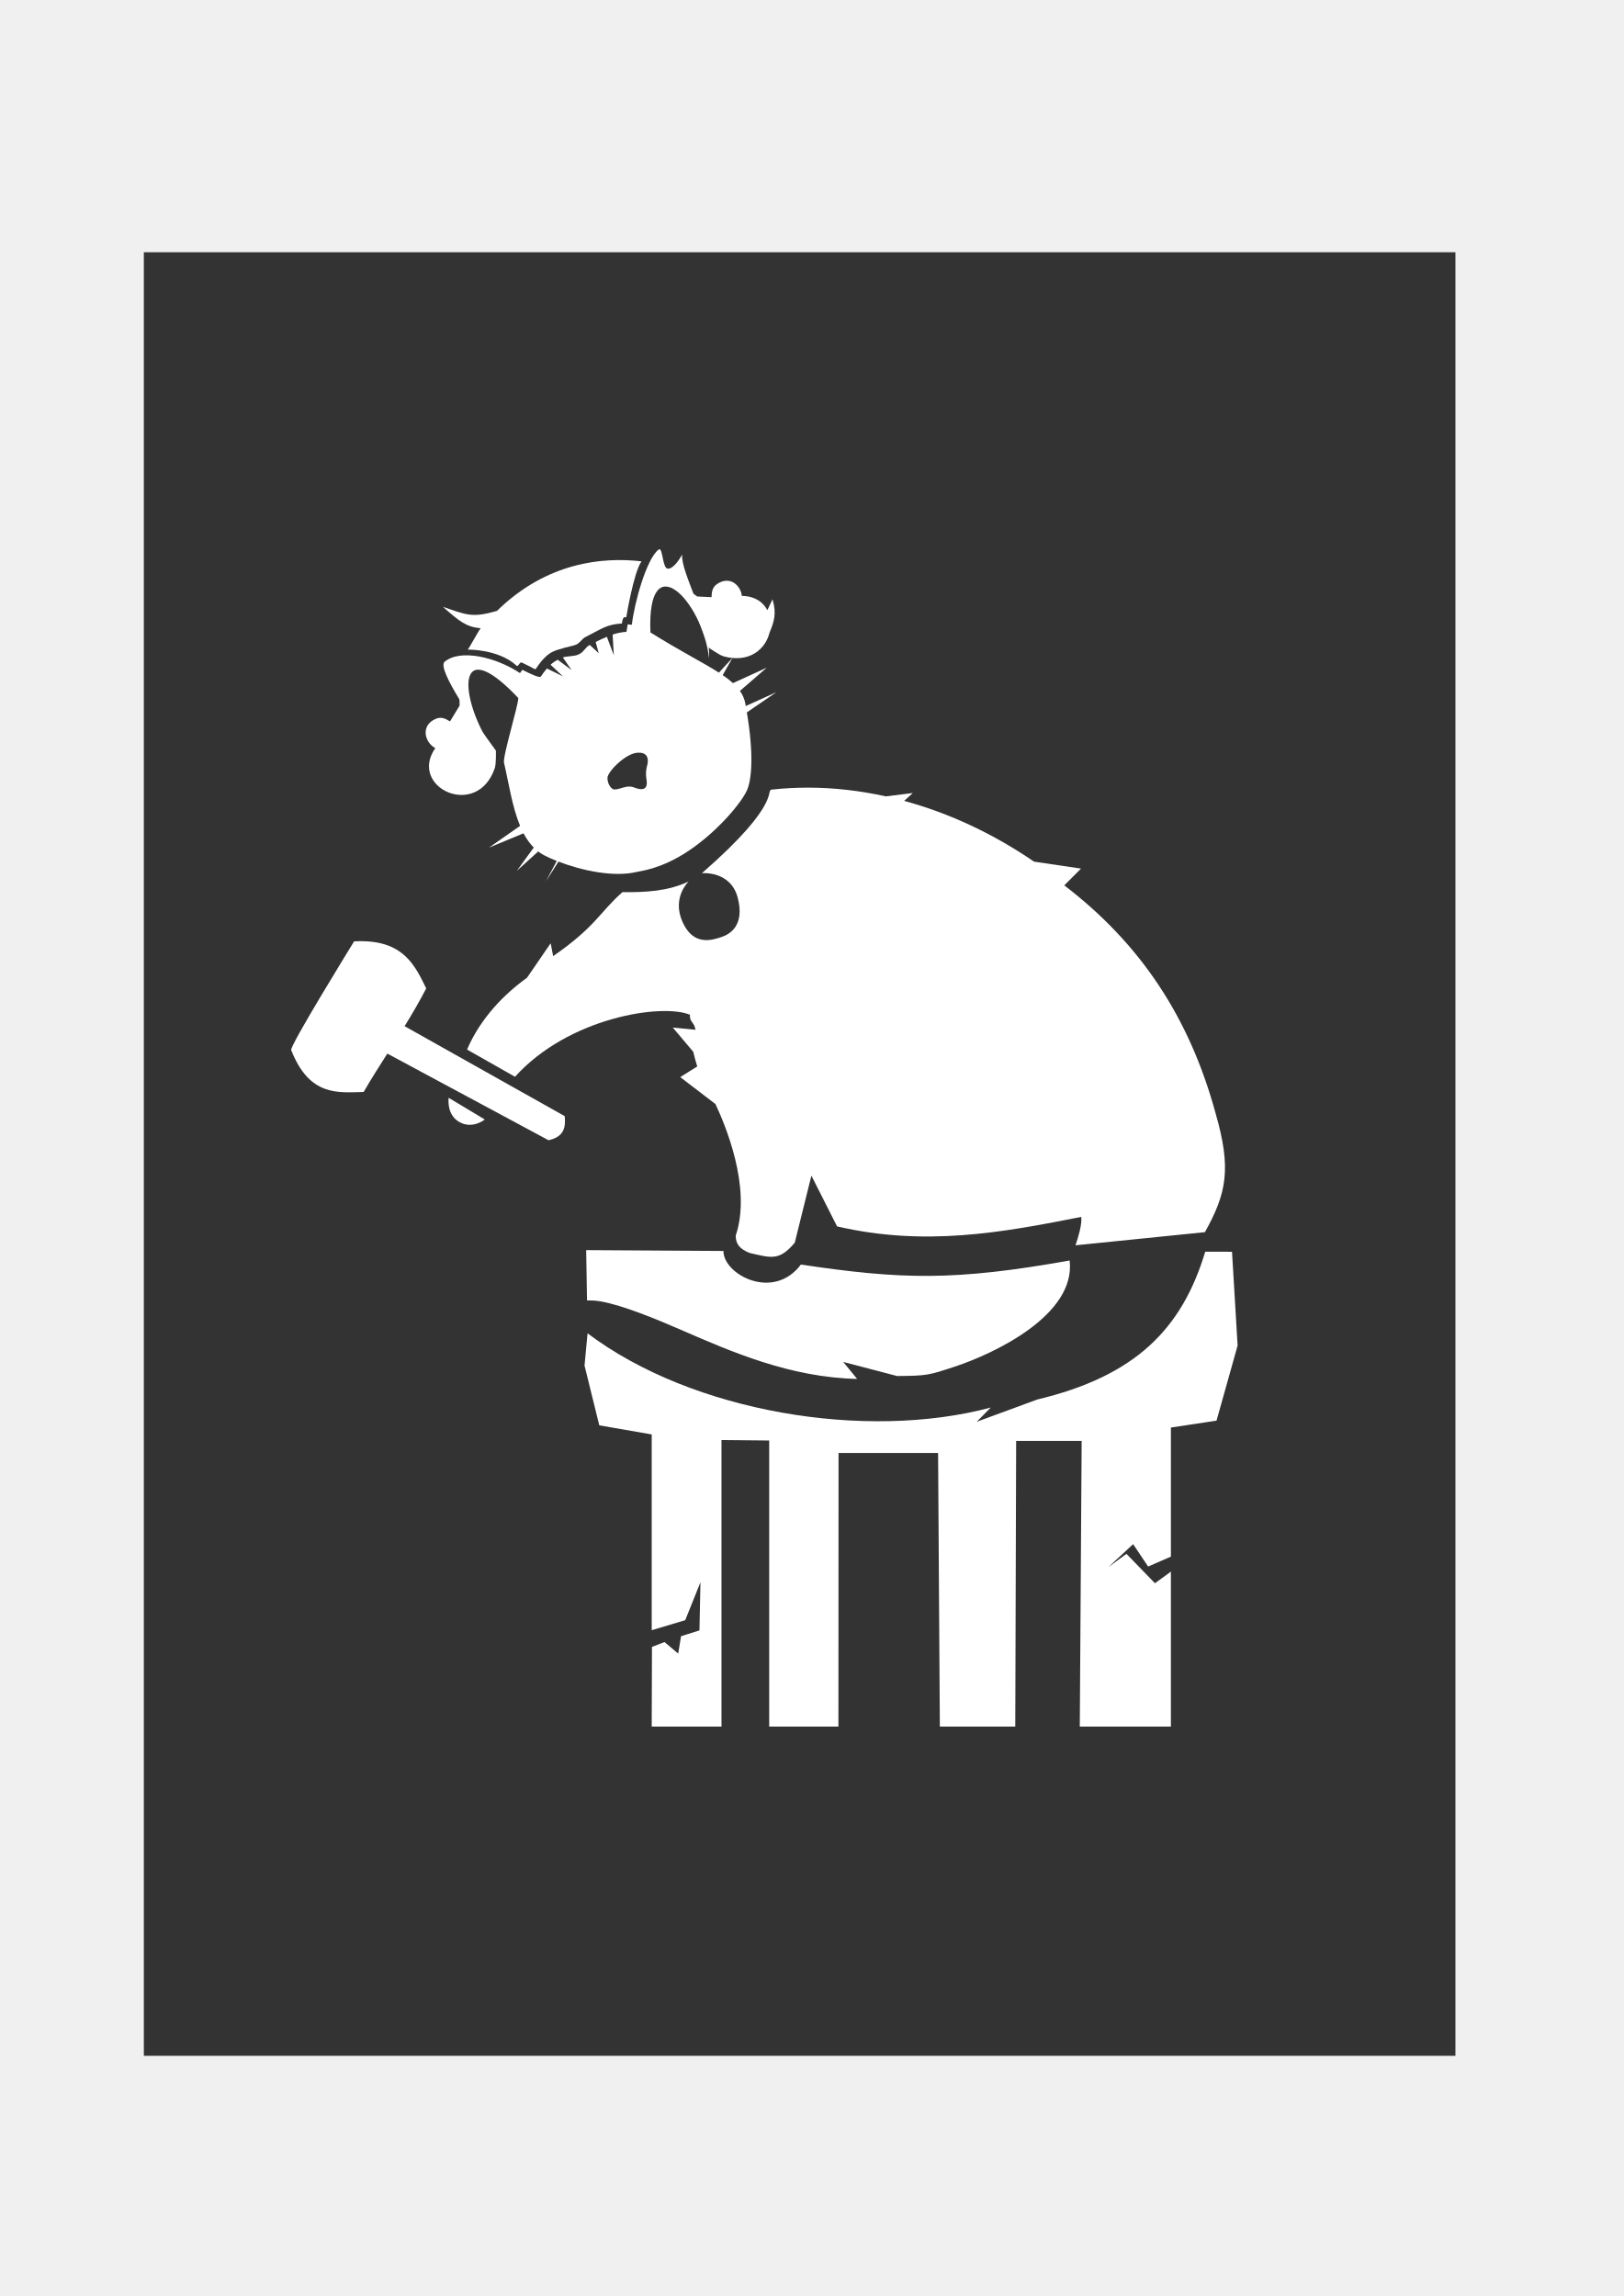
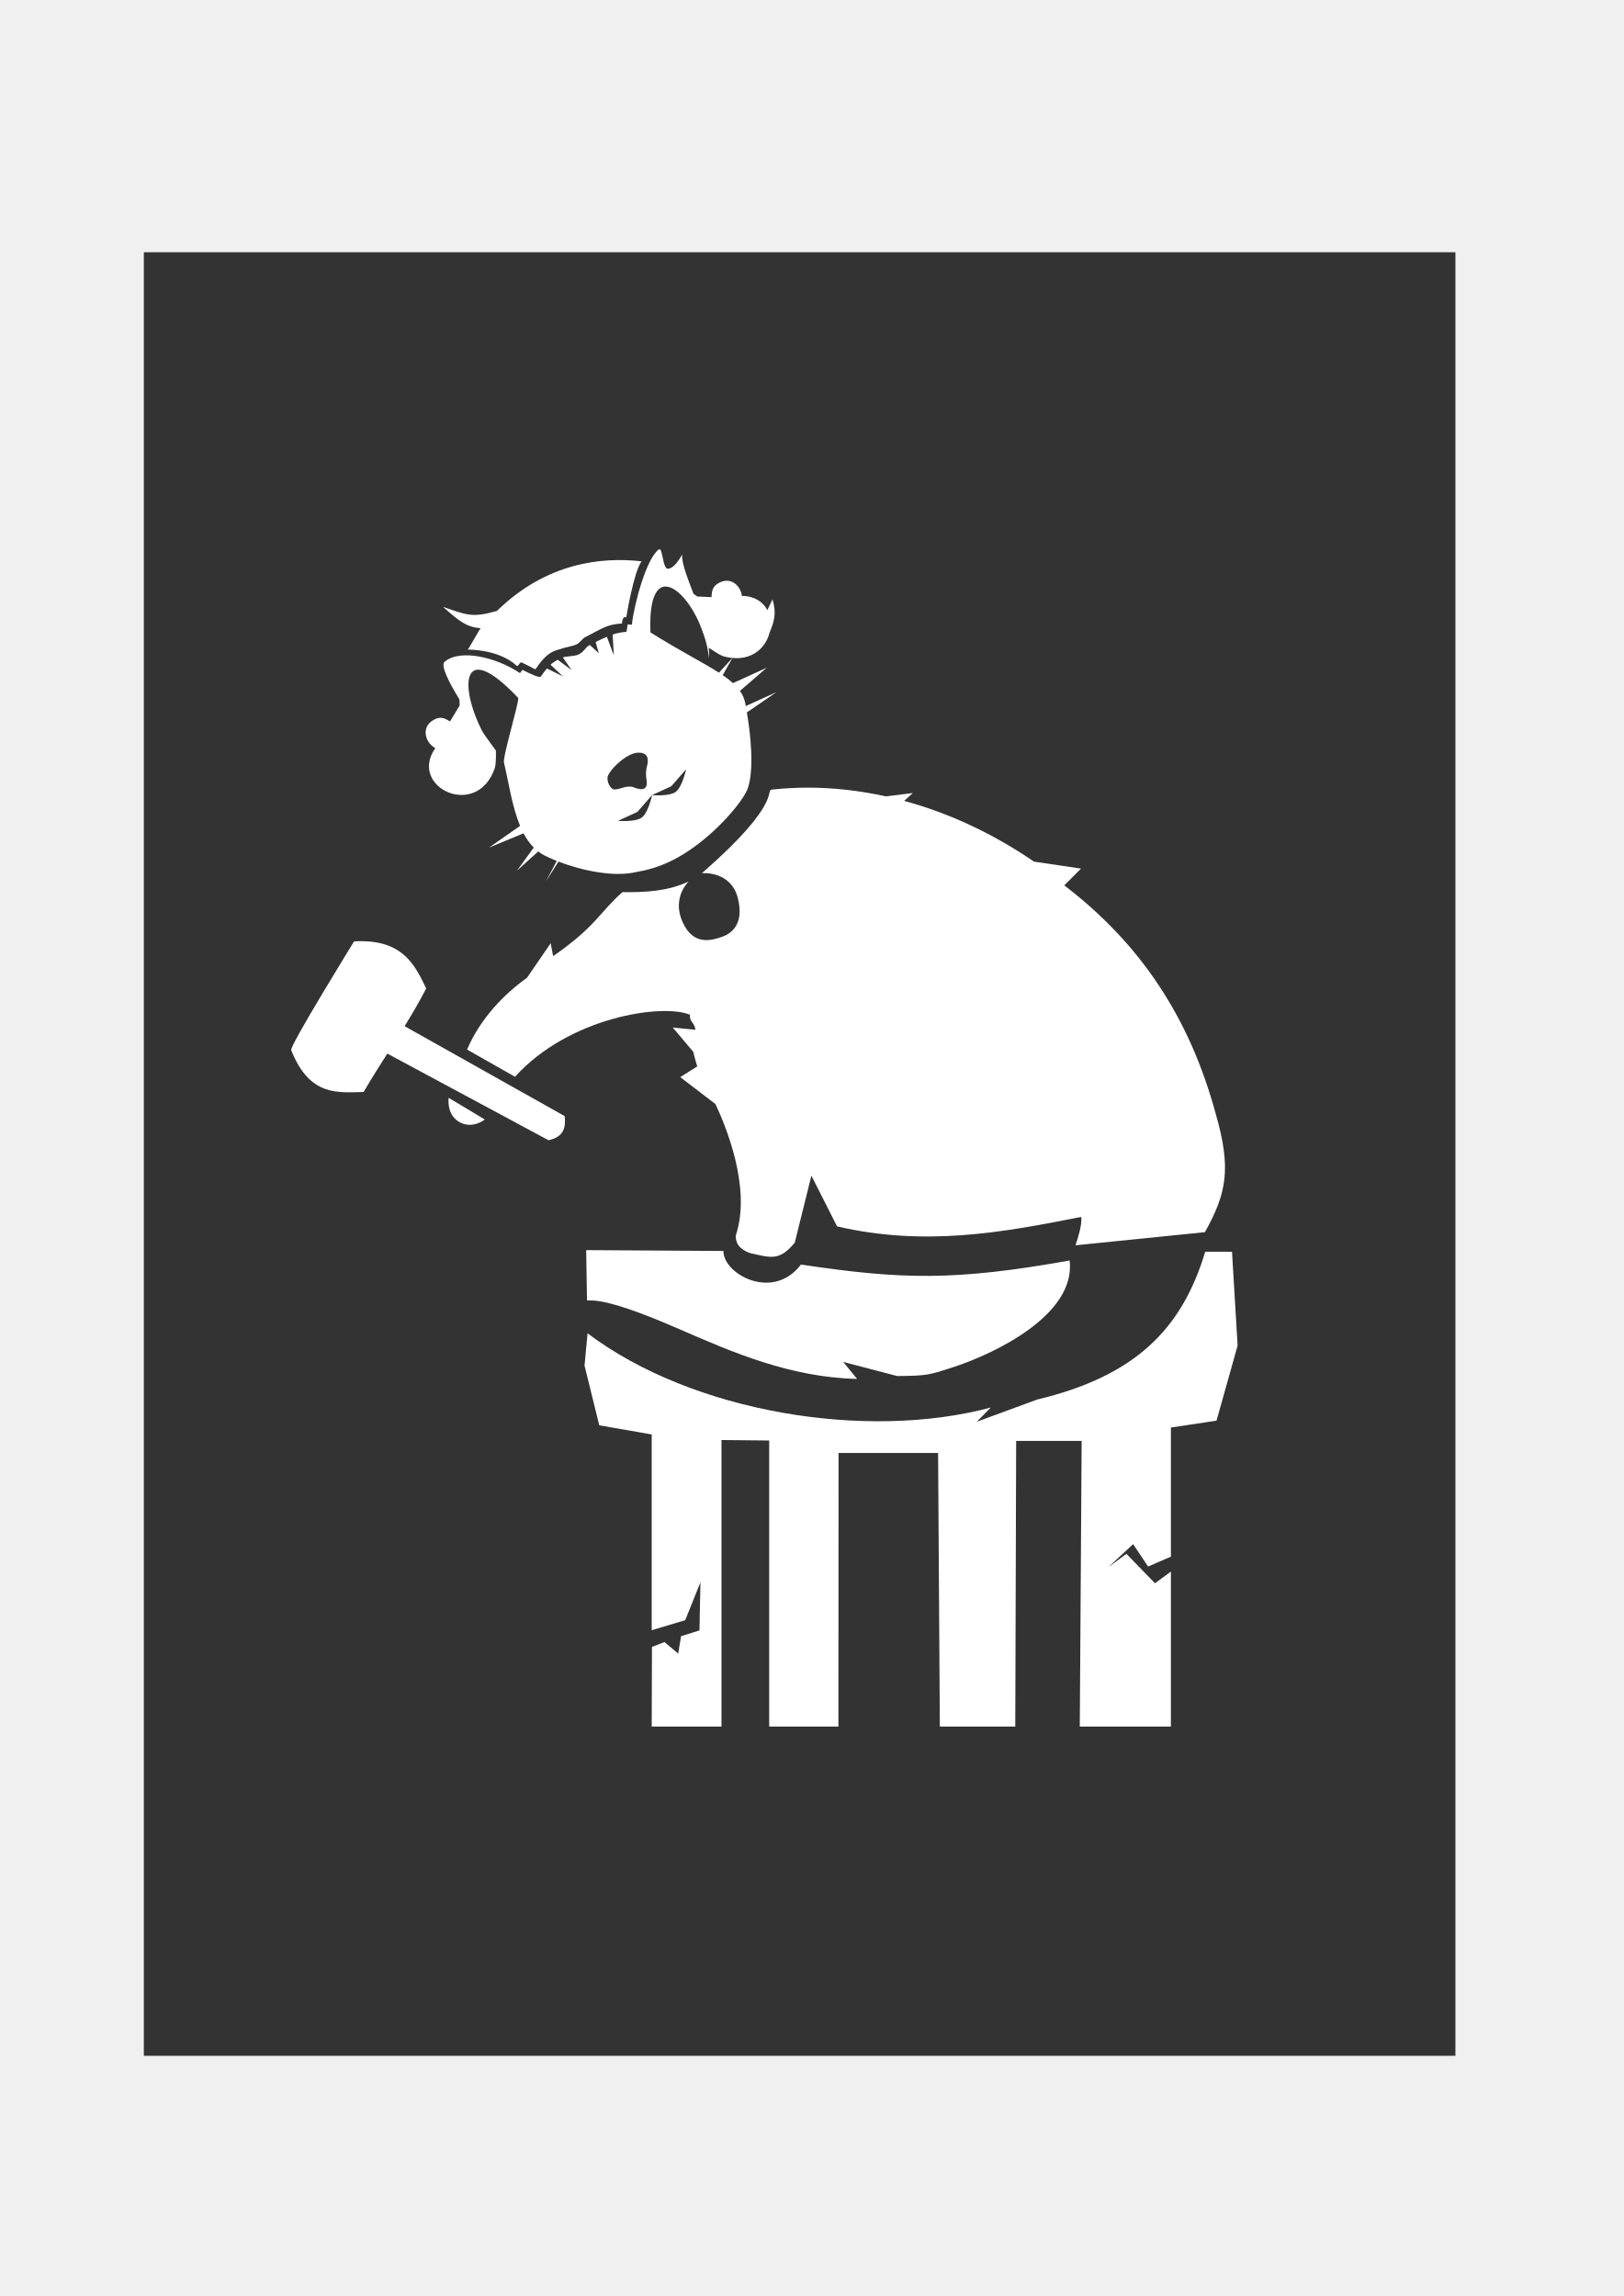
<svg xmlns="http://www.w3.org/2000/svg" width="210mm" height="297mm" viewBox="0 0 210 297" version="1.1" id="svg1">
  <defs id="defs1" />
  <g id="layer1">
    <path id="rect12" style="fill:#333333;stroke:none;stroke-width:5.339;stroke-linecap:round;stroke-linejoin:round;stroke-dasharray:none" d="M 18.604,32.629 H 188.235 V 265.93 H 18.604 Z" />
-     <path id="path1" style="fill:#ffffff;stroke:none;stroke-width:0.169;stroke-linecap:round;stroke-linejoin:round" d="m 85.287,71.044 c -0.029,9.29e-4 -0.06,0.014 -0.094,0.038 -1.577,1.153 -3.166,6.97 -3.472,9.732 -0.18,-0.023 -0.361,-0.03 -0.542,-0.049 -0.048,0.347 -0.099,0.673 -0.154,0.967 -0.626,0.035 -1.213,0.163 -1.79,0.352 l 0.153,2.671 -0.901,-2.382 c -0.474,0.197 -0.951,0.418 -1.449,0.671 l 0.398,1.452 -1.157,-1.068 c -0.627,0.326 -0.7,0.883 -1.454,1.235 -0.554,0.259 -1.604,0.209 -2.027,0.378 l 1.13,1.639 -1.801,-1.337 c -0.308,0.161 -0.608,0.357 -0.922,0.645 l 1.608,1.505 -2.075,-1.019 c -0.248,0.286 -0.506,0.611 -0.794,1.043 -0.131,0.197 -1.132,-0.232 -2.382,-0.872 -0.102,0.142 -0.214,0.278 -0.311,0.424 -3.048,-2.036 -7.714,-3.183 -9.75,-1.462 -1.086,0.918 4.195,8.418 6.011,10.933 -4.084,-6.138 -4.736,-14.987 3.517,-6.251 0.054,0.813 -2.036,7.556 -1.843,8.377 0.615,2.608 1.049,5.695 2.077,8.166 l -4.027,2.815 4.474,-1.852 c 0.367,0.696 0.802,1.319 1.323,1.84 l -2.187,3.009 2.763,-2.505 c 0.233,0.178 0.477,0.343 0.742,0.483 0.487,0.256 1.056,0.505 1.657,0.745 l -1.403,2.638 1.624,-2.553 c 3.044,1.181 7.18,2.028 10.033,1.355 0.682,-0.161 3.305,-0.407 6.818,-2.762 3.832,-2.568 6.978,-6.395 7.591,-7.964 0.57,-1.46 0.805,-4.708 -0.079,-9.929 l 3.837,-2.625 -3.978,1.804 c -0.023,-0.124 -0.038,-0.234 -0.063,-0.36 -0.113,-0.589 -0.348,-1.111 -0.688,-1.6 l 3.465,-2.999 -4.349,1.984 0.002,0.026 c -0.386,-0.354 -0.833,-0.702 -1.35,-1.054 l 1.275,-2.239 -1.762,1.922 c -2.085,-1.339 -5.064,-2.821 -8.858,-5.204 -0.476,-11.424 6.735,-4.137 7.584,3.338 0.239,-4.718 -3.7,-11.062 -3.482,-13.417 -0.414,0.761 -1.195,1.887 -1.87,1.834 -0.653,-0.052 -0.633,-2.533 -1.07,-2.519 z m -2.768,26.319 c 0.284,-0.004 1.18,-0.043 1.262,0.927 0.065,0.771 -0.406,1.091 -0.162,2.588 0.281,1.728 -1.2,1.14 -1.637,0.976 -0.959,-0.361 -1.724,0.289 -2.555,0.267 -0.31,-0.008 -0.862,-0.64 -0.864,-1.478 -0.002,-0.839 2.421,-3.259 3.955,-3.28 z" />
+     <path id="path1" style="fill:#ffffff;stroke:none;stroke-width:0.169;stroke-linecap:round;stroke-linejoin:round" d="M 85.287 71.044 C 85.258 71.045 85.226 71.057 85.193 71.082 C 83.616 72.235 82.027 78.052 81.721 80.814 C 81.54 80.791 81.36 80.784 81.179 80.766 C 81.131 81.113 81.08 81.439 81.025 81.733 C 80.399 81.767 79.813 81.896 79.235 82.085 L 79.388 84.756 L 78.487 82.374 C 78.013 82.571 77.536 82.791 77.038 83.045 L 77.437 84.497 L 76.28 83.428 C 75.653 83.755 75.58 84.311 74.826 84.664 C 74.272 84.923 73.222 84.872 72.799 85.041 L 73.929 86.68 L 72.128 85.344 C 71.82 85.505 71.52 85.701 71.205 85.989 L 72.814 87.493 L 70.739 86.474 C 70.49 86.76 70.233 87.086 69.945 87.517 C 69.814 87.714 68.813 87.285 67.563 86.645 C 67.461 86.788 67.35 86.923 67.253 87.069 C 64.205 85.033 59.539 83.886 57.502 85.607 C 56.417 86.525 61.697 94.025 63.513 96.54 C 59.43 90.402 58.778 81.552 67.03 90.289 C 67.084 91.102 64.994 97.845 65.187 98.666 C 65.802 101.274 66.236 104.361 67.264 106.832 L 63.237 109.647 L 67.711 107.795 C 68.078 108.492 68.513 109.114 69.034 109.636 L 66.847 112.645 L 69.61 110.14 C 69.843 110.317 70.087 110.483 70.352 110.622 C 70.838 110.878 71.408 111.127 72.009 111.367 L 70.606 114.005 L 72.23 111.452 C 75.274 112.633 79.41 113.48 82.263 112.807 C 82.945 112.646 85.568 112.4 89.081 110.045 C 92.913 107.477 96.059 103.651 96.672 102.082 C 97.241 100.622 97.476 97.373 96.593 92.153 L 100.431 89.528 L 96.453 91.331 C 96.43 91.207 96.415 91.097 96.39 90.971 C 96.278 90.382 96.043 89.86 95.702 89.371 L 99.168 86.371 L 94.819 88.356 L 94.821 88.382 C 94.435 88.028 93.987 87.68 93.471 87.329 L 94.746 85.089 L 92.984 87.012 C 90.899 85.673 87.92 84.19 84.126 81.807 C 83.65 70.384 90.862 77.67 91.71 85.145 C 91.949 80.427 88.01 74.083 88.227 71.728 C 87.813 72.49 87.032 73.616 86.357 73.562 C 85.704 73.511 85.724 71.03 85.287 71.044 z M 82.519 97.363 C 82.803 97.359 83.699 97.32 83.781 98.29 C 83.846 99.061 83.375 99.381 83.619 100.879 C 83.9 102.607 82.419 102.019 81.982 101.855 C 81.023 101.494 80.258 102.144 79.427 102.122 C 79.118 102.114 78.565 101.482 78.564 100.643 C 78.562 99.805 80.985 97.385 82.519 97.363 z M 88.736 99.512 C 88.736 99.512 88.247 101.797 87.402 102.426 C 86.583 103.036 84.469 102.868 84.34 102.857 C 84.312 102.987 83.831 105.137 83.011 105.747 C 82.167 106.376 79.926 106.177 79.926 106.177 L 82.433 105.027 L 84.326 102.856 C 84.325 102.856 84.316 102.856 84.316 102.856 L 84.333 102.848 L 84.346 102.834 C 84.346 102.834 84.344 102.843 84.344 102.843 L 86.823 101.705 L 88.736 99.512 z " />
    <path id="path7" style="fill:#ffffff;stroke:none;stroke-width:0.297;stroke-linecap:round;stroke-linejoin:round" d="m 104.486,101.887 c -1.532,6.8e-4 -3.063,0.08 -4.588,0.243 -1.083,0.03 1.645,1.434 -9.119,10.824 0,0 3.719,-0.37 4.64,3.189 0.941,3.635 -1.103,4.725 -2.049,5.047 -1.304,0.443 -3.697,1.222 -5.102,-1.943 -1.406,-3.166 0.796,-5.223 0.796,-5.223 -2.667,1.271 -5.633,1.417 -8.557,1.379 -2.935,2.571 -3.438,4.458 -8.966,8.275 l -0.322,-1.662 -3.061,4.463 c -2.83,2.026 -5.969,5.129 -7.753,9.286 l 6.205,3.52 c 6.95,-7.706 19.036,-9.519 22.626,-8.021 -0.093,0.946 0.583,0.956 0.711,1.944 l -2.935,-0.292 2.65,3.138 c 0.147,0.627 0.317,1.259 0.515,1.897 l -2.199,1.379 4.557,3.488 c 1.16,2.481 4.736,10.728 2.62,17.012 -0.014,1.085 0.526,1.732 1.767,2.239 2.854,0.661 3.871,1.052 5.868,-1.319 l 2.151,-8.674 3.321,6.564 c 11.288,2.615 21.229,0.834 31.584,-1.229 0.118,1.003 -0.436,2.766 -0.748,3.675 l 16.74,-1.699 c 2.803,-5.043 3.445,-8.198 1.391,-15.331 -3.387,-12.468 -9.739,-21.993 -19.58,-29.53 l 2.162,-2.167 -6.081,-0.903 c -5.2,-3.568 -10.895,-6.254 -16.79,-7.858 l 1.12,-1.016 -3.492,0.433 c -3.33,-0.734 -6.707,-1.131 -10.082,-1.129 z" />
    <path id="path9" style="fill:#ffffff;stroke:none;stroke-width:0.412;stroke-linecap:round;stroke-linejoin:round" d="m 75.813,161.71 0.108,6.503 c 0.544,-0.007 1.116,0.02 1.726,0.123 2.903,0.493 7.418,2.375 10.375,3.664 6.705,2.923 14.198,6.172 22.833,6.371 l -1.799,-2.201 6.963,1.825 c 3.946,-0.027 4.133,-0.117 7.489,-1.223 5.065,-1.669 15.663,-6.673 14.833,-13.721 -14.926,2.666 -21.718,2.469 -34.756,0.528 -3.6,4.775 -10.059,1.244 -10.019,-1.759 z m 80.066,0.203 c -3.026,10.064 -9.087,16.098 -21.732,19.124 l -7.821,2.876 1.811,-1.84 c -16.101,4.31 -38.551,0.645 -52.146,-9.601 l -0.392,4.169 1.908,7.732 6.781,1.178 v 25.324 l 4.334,-1.295 1.971,-4.91 -0.13,6.232 -2.38,0.75 -0.369,2.249 -1.773,-1.493 -1.619,0.629 -0.034,10.309 h 9.024 v -37.071 l 6.171,0.062 v 37.009 h 8.953 l 0.017,-35.394 h 12.874 l 0.227,35.394 h 9.755 l 0.114,-36.955 h 8.473 l -0.243,36.955 h 11.783 v -20.05 l -2.061,1.506 -3.689,-3.802 -2.333,1.709 3.2,-2.965 1.937,2.895 2.947,-1.282 v -16.697 l 5.901,-0.891 2.727,-9.714 -0.724,-12.133 z" />
    <path id="path10" style="fill:#ffffff;stroke:none;stroke-width:1.054;stroke-linecap:round;stroke-linejoin:round;stroke-dasharray:none" d="m 46.902,121.749 c -0.351,-0.006 -0.719,0.002 -1.105,0.023 0,0 -8.542,13.838 -8.128,14.077 2.375,6.043 6.106,5.471 9.362,5.405 0.984,-1.703 2.022,-3.334 3.065,-4.966 l 20.846,11.207 c 2.055,-0.45 2.23,-1.716 2.095,-3.116 L 52.329,132.743 c 0.963,-1.561 1.906,-3.168 2.794,-4.885 -1.459,-3.025 -2.952,-6.023 -8.221,-6.11 z" />
    <path style="fill:#ffffff;stroke:none;stroke-width:1.054;stroke-linecap:round;stroke-linejoin:round;stroke-dasharray:none" d="m 58.027,142.006 c 0,0 -0.327,2.187 1.397,3.142 1.723,0.955 3.277,-0.335 3.277,-0.335 z" id="path12" />
    <path id="path4" style="fill:#ffffff;stroke:none;stroke-width:0.277;stroke-linecap:round;stroke-linejoin:round;stroke-dasharray:none" d="m 93.983,75.122 c -0.384,0.002 -0.802,0.129 -1.235,0.421 -0.634,0.427 -0.694,1.02 -0.724,1.7 l -1.835,-0.082 -1.711,-1.194 1.342,2.858 1.838,4.946 c 0,0 1.376,0.985 1.962,1.141 3.339,0.891 5.394,-0.967 5.915,-3.096 0.587,-1.399 0.928,-2.477 0.377,-4.291 l -0.668,1.405 c -0.545,-1.055 -1.627,-1.823 -3.292,-1.848 -0.126,-1.04 -0.919,-1.966 -1.969,-1.96 z" />
    <path id="path4-7" style="fill:#ffffff;stroke:none;stroke-width:0.277;stroke-linecap:round;stroke-linejoin:round;stroke-dasharray:none" d="m 59.422,90.11 0.022,1.163 -1.241,2.045 c -0.582,-0.354 -1.107,-0.634 -1.814,-0.345 -2.015,0.824 -1.512,3.031 -0.092,3.805 -3.53,5.054 5.397,9.304 7.696,2.582 0.196,-0.574 0.143,-2.264 0.143,-2.264 l -3.086,-4.28 z" />
    <path id="path3" style="fill:#ffffff;stroke:none;stroke-width:0.34;stroke-linecap:round;stroke-linejoin:round;stroke-dasharray:none" d="m 64.283,79.013 -0.019,0.013 c -3.222,0.933 -3.936,0.506 -6.979,-0.53 2.146,1.877 2.982,2.597 4.884,2.773 -0.295,0.341 -1.374,2.391 -1.675,2.76 0,0 3.965,-0.084 6.309,2.072 0.245,0.225 0.385,-0.539 0.685,-0.399 1.836,0.853 1.686,1.008 1.87,0.733 1.624,-2.438 2.644,-2.268 3.668,-2.648 0.181,-0.067 1.137,-0.241 1.516,-0.414 0.413,-0.188 0.862,-0.809 1.034,-0.895 2.218,-1.119 2.871,-1.717 4.862,-1.827 0.106,-1.145 0.555,-0.773 0.555,-0.773 0,0 0.955,-5.873 1.981,-7.266 -5.031,-0.58 -12.254,0.105 -18.691,6.402 z" />
  </g>
</svg>
